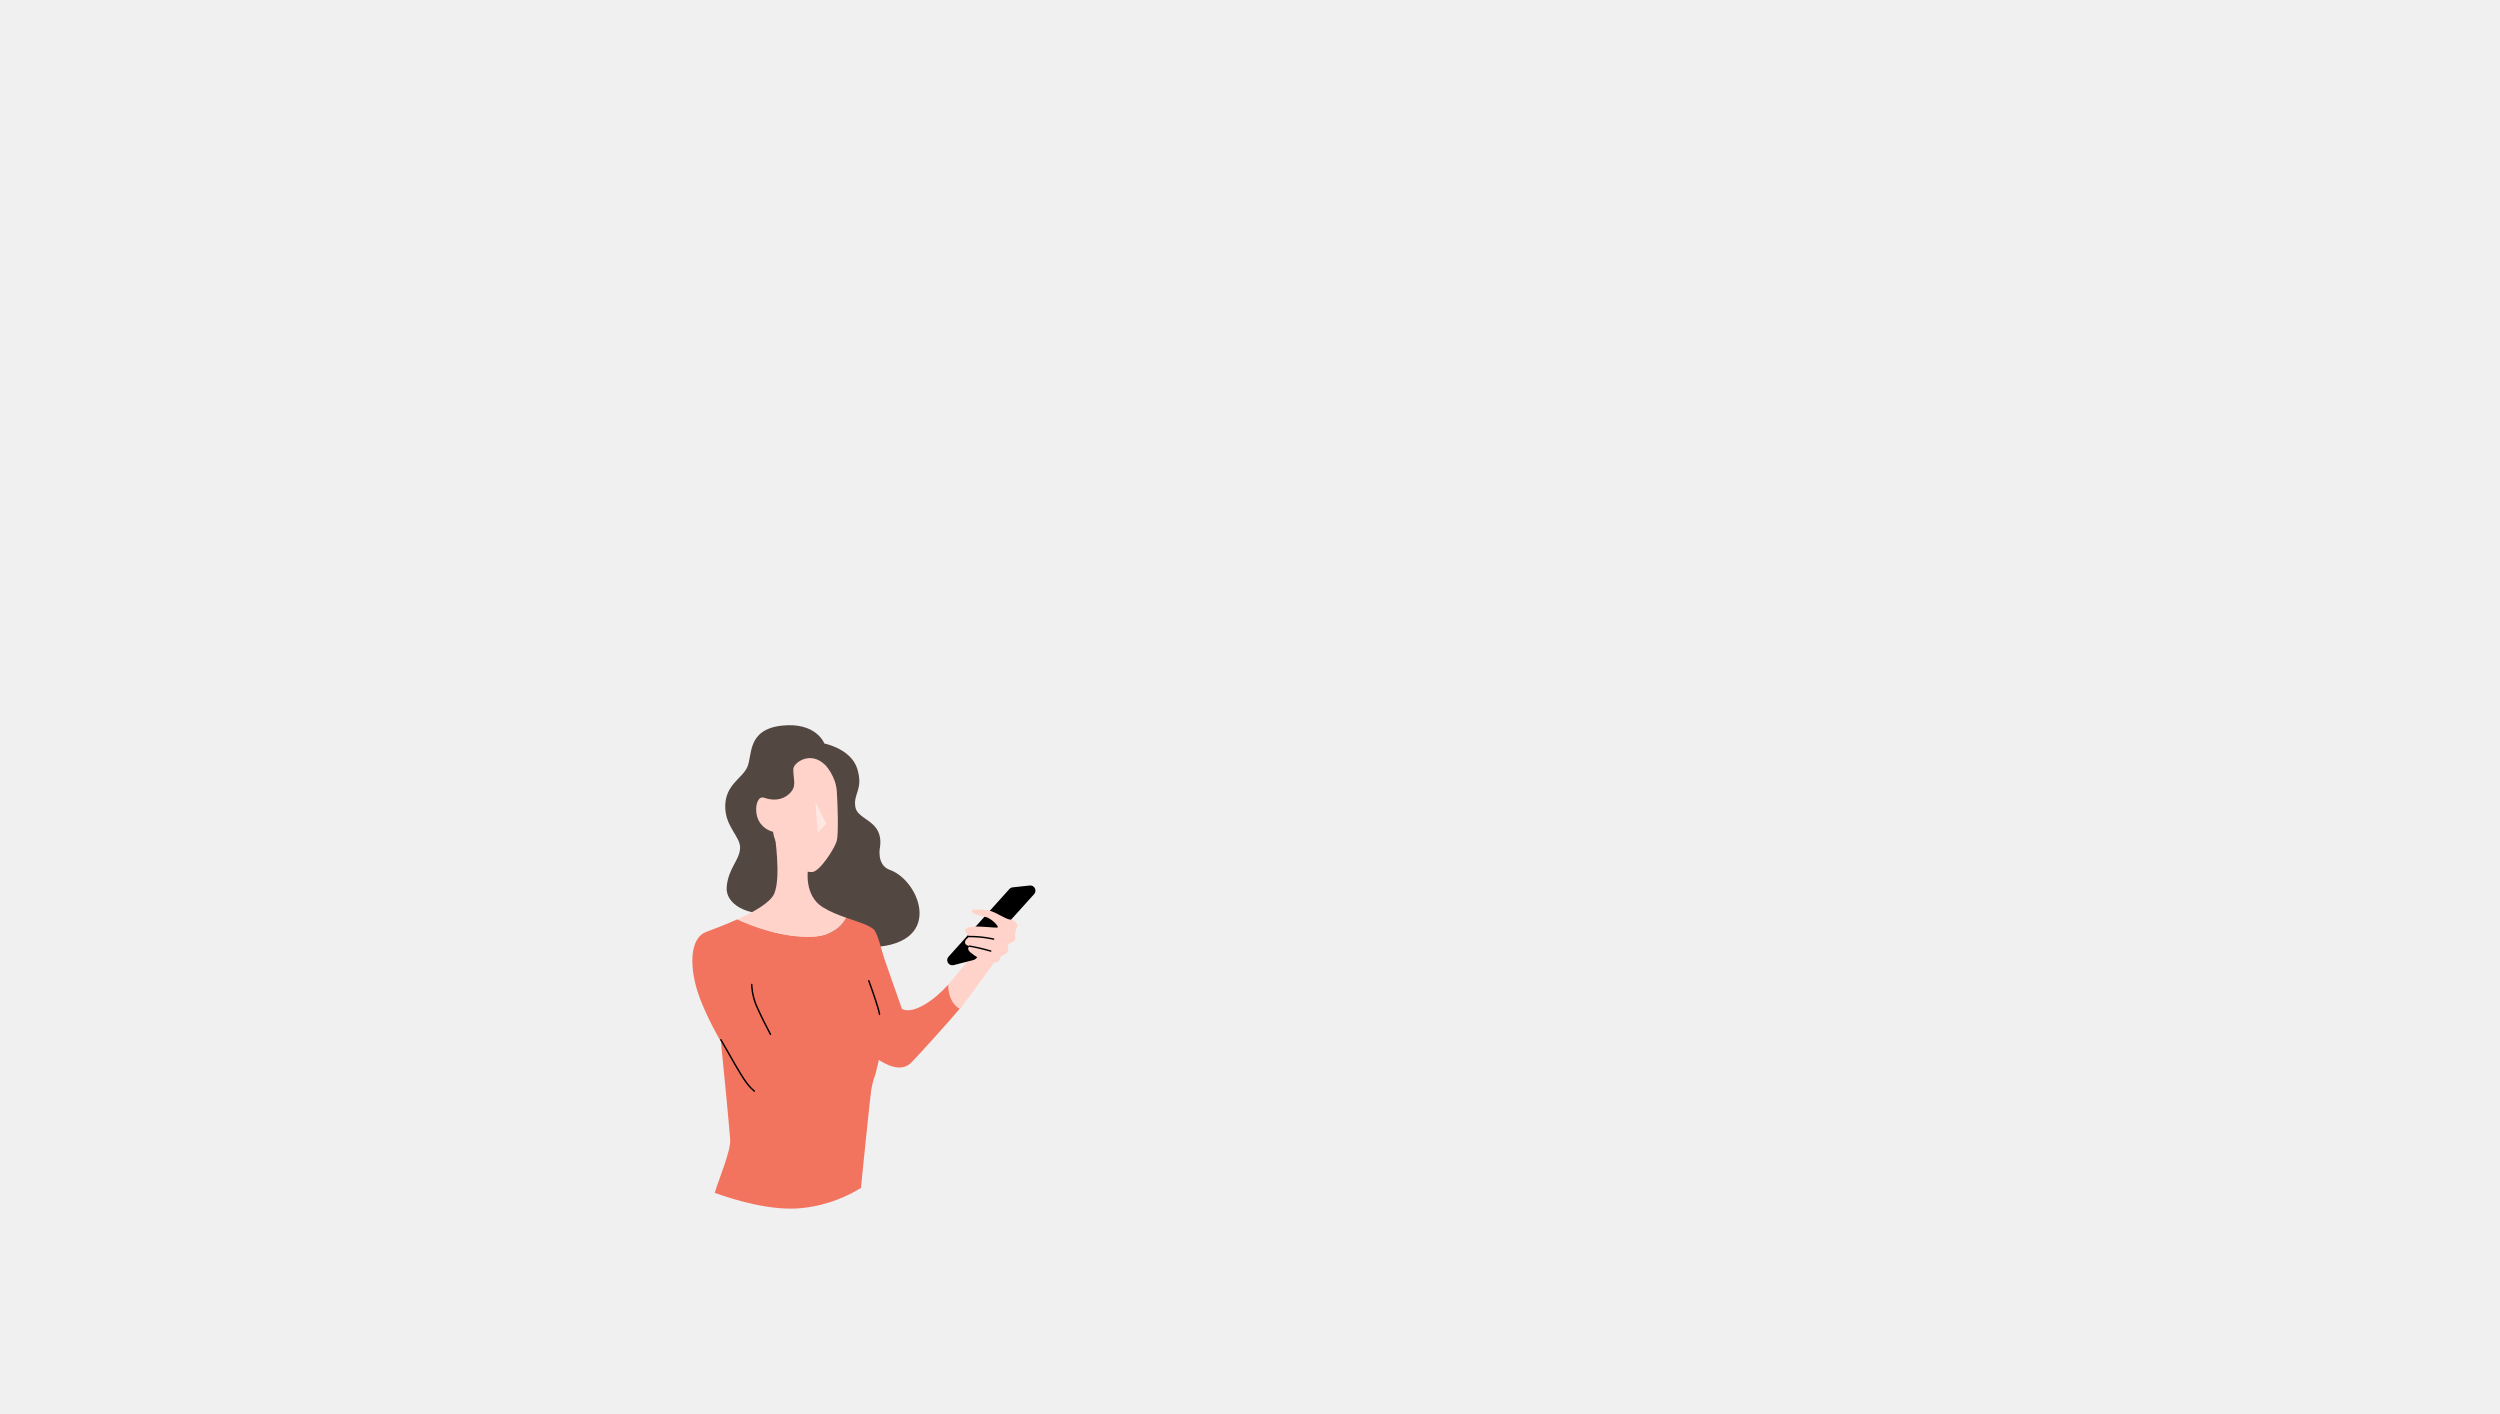
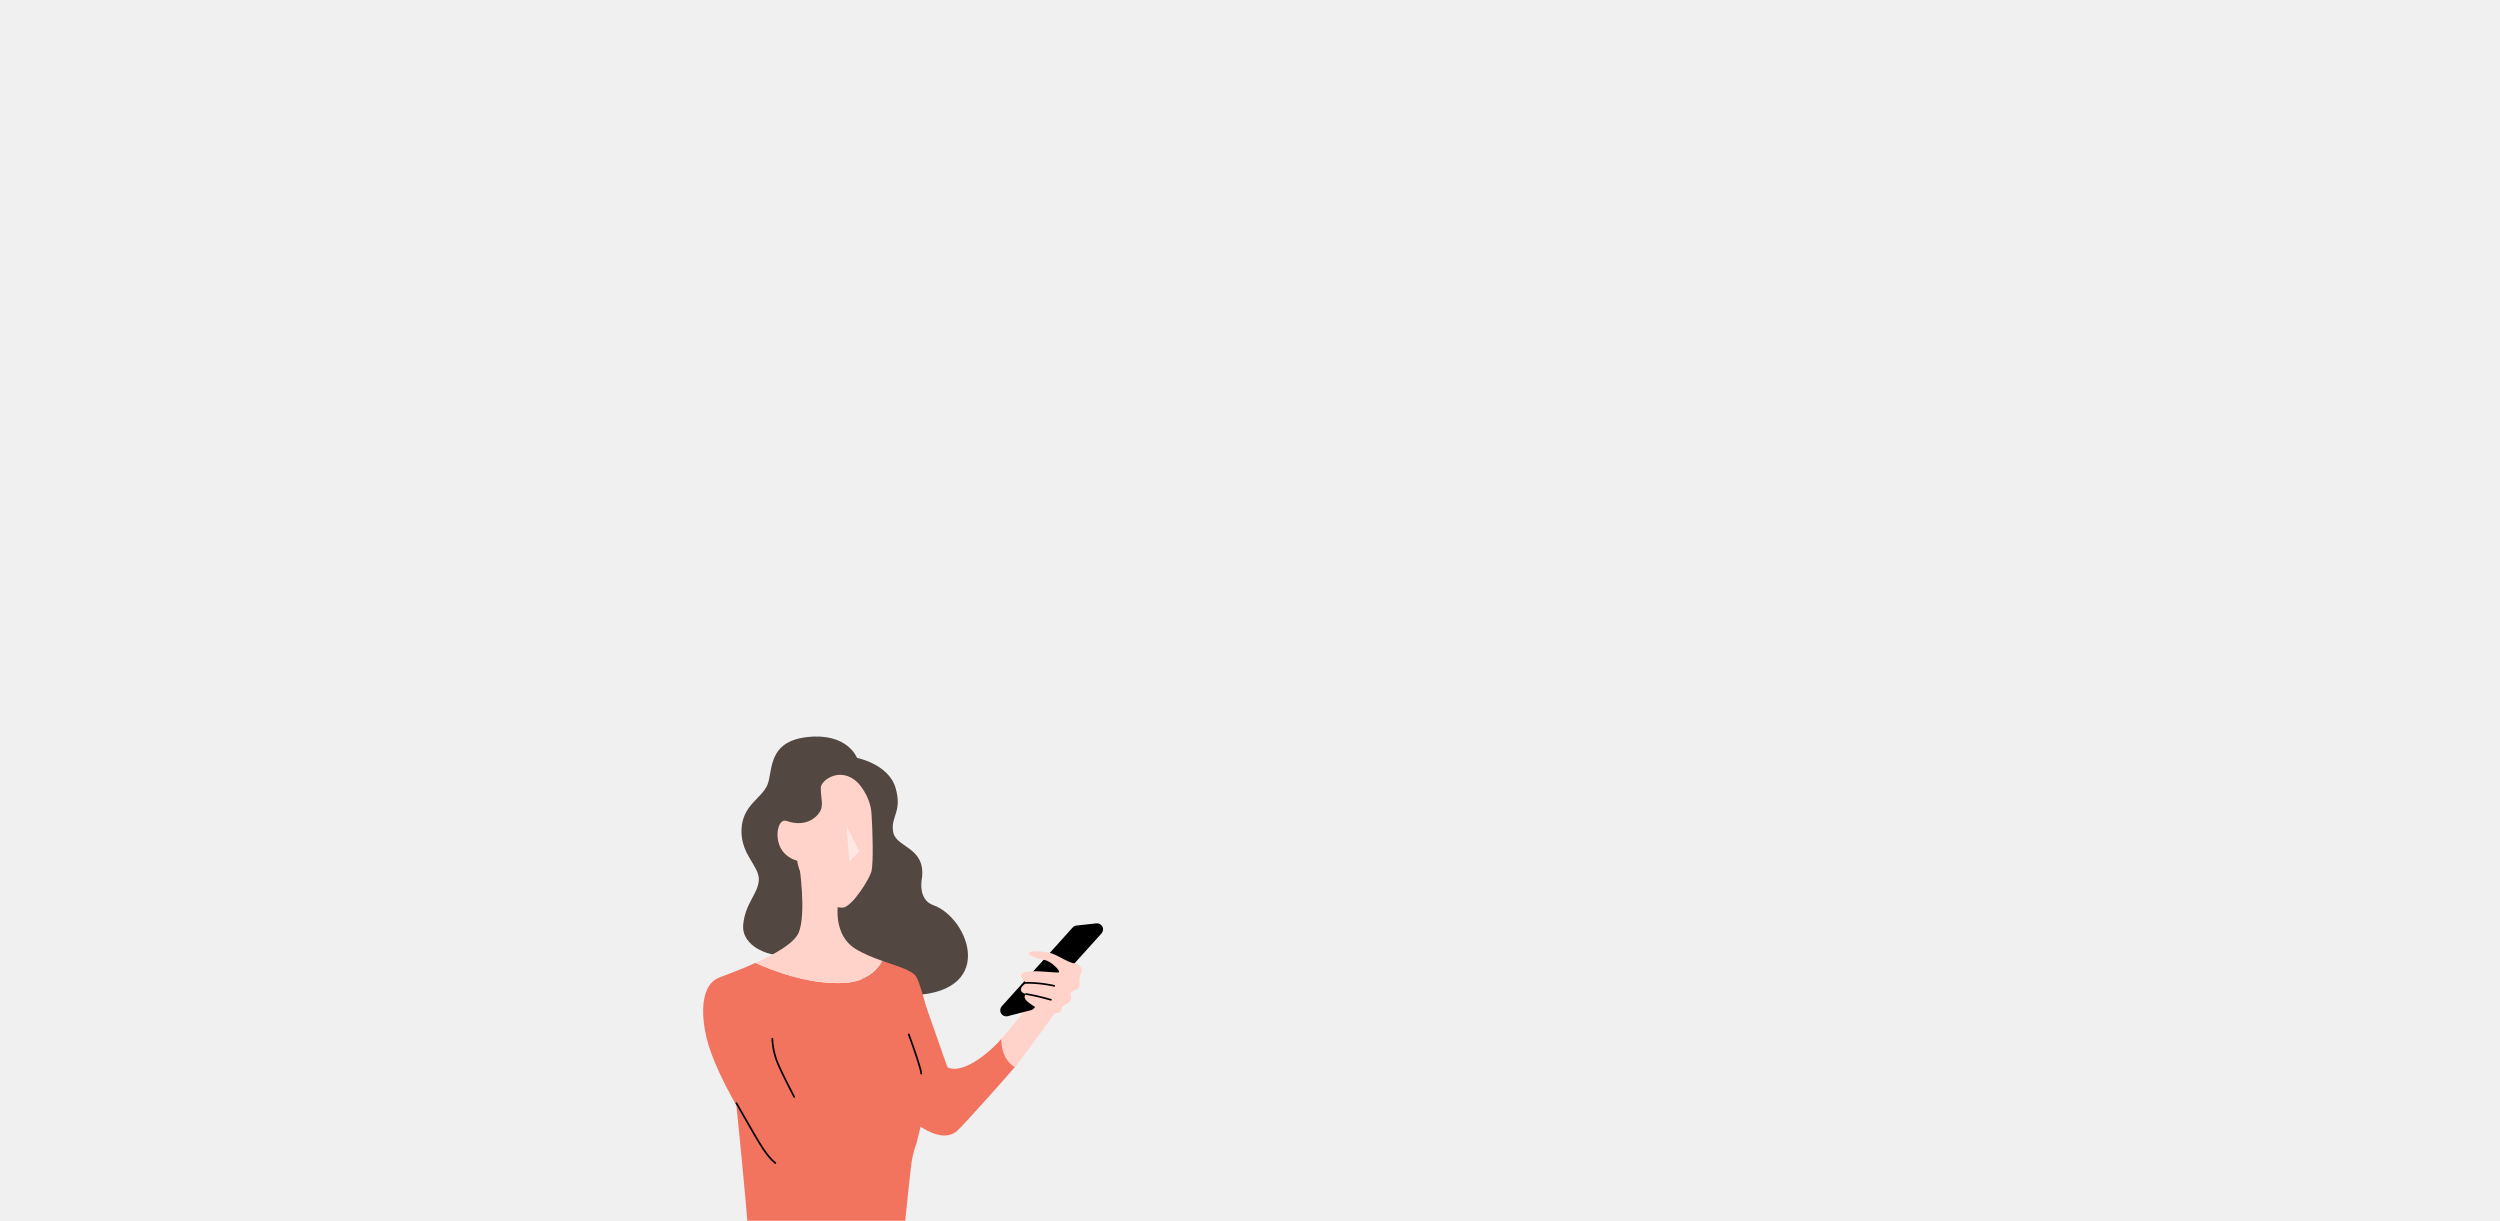
- <svg xmlns="http://www.w3.org/2000/svg" id="layout" viewBox="0 0 1024 579">
+ <svg xmlns="http://www.w3.org/2000/svg" id="layout" viewBox="0 0 1024 500">
  <defs>
    <style>
      .cls-1 {
        fill: #534741;
      }

-       .cls-2 {
+       .cls-2, .cls-3 {
+         fill: none;
+       }
+ 
+       .cls-4 {
        fill: #f2745f;
      }

      .cls-3 {
-         fill: none;
        stroke: #000;
        stroke-linecap: round;
        stroke-linejoin: round;
-         stroke-width: .6px;
+         stroke-width: .7px;
      }

-       .cls-4 {
+       .cls-5 {
        fill: #fff;
        opacity: .46;
      }

-       .cls-5 {
+       .cls-6 {
+         clip-path: url(#clippath);
+       }
+ 
+       .cls-7 {
        fill: #ffd3ca;
      }
    </style>
+     <clipPath id="clippath">
+       <rect class="cls-2" x="273.57" y="292.8" width="190.45" height="207.2" />
+     </clipPath>
  </defs>
-   <path class="cls-1" d="M316.01,373.88c-9.17,1.39-19.09-3.2-18.35-10.77.75-7.57,5.16-10.67,5.48-15.57.32-4.91-6.29-8.85-6.08-17.6.21-8.75,7.07-11.09,9.1-15.89,2.03-4.8-.18-15.22,14.01-16.82,14.19-1.6,17.49,7.32,17.49,7.32,0,0,11.09,2.13,13.55,10.56,2.45,8.43-1.81,9.92-.85,15.47.96,5.55,11.41,5.23,10.13,16.11,0,0-1.74,7.61,4.02,9.63,12.51,4.41,23.18,31.86-9.95,31.71l-38.54-14.15Z" />
-   <path class="cls-2" d="M371.55,433c-2.77-7.25-10.03-49.1-13.65-52.3-2.15-1.9-6.51-3.12-11.26-4.79-.86,1.75-4.23,7.16-13.27,7.7-12.74.77-25.98-4.57-31.36-7.04-5.26,2.37-10.43,4.25-12.87,5.19-5.55,2.13-6.97,10.91-4.12,22.01,1.57,6.11,5.63,14.83,10.26,22.89,1.01,9.46,3.61,36.81,3.81,40.28.26,4.43-4.64,16.02-6.34,21.65,8.22,2.97,23.5,7.6,35.92,6.22,11.27-1.25,19.55-5.43,24.14-8.36-.07-.38-.1-.6-.1-.6,0,0,3.66-36.26,4.09-38.97.13-.83.55-3.75,1.79-6.92l4.68-19.26" />
-   <path class="cls-2" d="M359.41,433.75c3.41,2.36,9.48,5.53,13.56,1.75,2.33-2.16,17.05-18.59,20.09-22.26,5.74-7.6,1.46-12.92-4.71-9.9-5.39,6.09-14.25,12.43-18.92,9.9l-10.03-28.58" />
-   <path class="cls-5" d="M317.29,341.67s2.7,17.63-.14,24.32c-1.59,3.74-8.45,7.57-15.15,10.6,5.37,2.47,18.62,7.81,31.36,7.04,9.04-.55,12.41-5.96,13.27-7.71-3.25-1.13-6.68-2.48-9.72-4.38-7.47-4.69-6.01-14.97-6.01-14.97l-13.62-14.9Z" />
-   <path class="cls-5" d="M337.99,313.3s4.34,4.48,4.76,10.74c.43,6.26.71,17.49,0,20.34-.71,2.84-6.86,12.57-10.06,12.8-4.87.36-11.34-6.11-13.62-9.95-2.28-3.84-2.42-6.54-2.42-6.54,0,0-3.95-.71-5.94-4.69-1.99-3.98-.82-10.38,2.31-9.24,3.13,1.14,7.25,1.28,10.35-1.71,3.09-2.99,1.6-5.19,1.56-9.95-.02-2.64,6.97-7.79,13.05-1.78Z" />
-   <polygon class="cls-4" points="334 328.48 334.93 341.1 338.41 337.37 334 328.48" />
-   <path class="cls-3" d="M307.9,403.25s0,4.42,2.13,9.15c1.79,3.98,3.72,7.82,5.56,11.28" />
-   <path class="cls-3" d="M355.85,401.71c1.71,4.71,4.25,11.95,4.4,13.78" />
-   <path class="cls-5" d="M407.72,385.55c-.73-2.17-9.25,5.49-9.25,5.49-4.46,5.5-7.63,9.51-10.11,12.3,0,2.49.57,7.35,4.71,9.9,4.73-5.69,15.27-20.63,15.27-20.63,0,0,.42-3.98-.62-7.06Z" />
-   <path d="M388.53,391.85l24.91-27.7c.35-.39.82-.64,1.34-.69l7-.76c.87-.1,1.71.36,2.11,1.14.4.78.28,1.73-.31,2.38l-23.77,26.36c-.28.31-.64.53-1.04.63l-8.15,2.1c-.08.02-.16.04-.25.05-.82.11-1.65-.27-2.09-1-.48-.8-.39-1.82.24-2.51Z" />
-   <path class="cls-5" d="M399.29,379.56s-3.41-.04-3.93,1.21c-.37.91,1.68,2.89,1.68,2.89,0,0-1.94,1.3-1.78,2.46s1.87,1.4,1.87,1.4c0,0-1.48.99.35,2.57,1.83,1.58,5.26,3.63,7.46,3.95,2.96.42,4.62.45,4.7-1.89.02-.65,4.12-1.35,3.24-3.92-.88-2.57,3.34-1.56,3-4.1-.27-2.01.06-2.86.91-4.97,0,0-.48-2.27-2.81-2.46s-5.99-3.21-9.16-3.79c-3.16-.58-5.88-.48-6.44-.1-1.35.92,1.6,2.04,5.21,2.74,2.33.45,5.78,3.99,5,4.35-.5.23-6.92-.54-9.3-.36Z" />
-   <path class="cls-3" d="M406.97,384.66s-4.75-1.15-10.08-1.05" />
-   <path class="cls-3" d="M405.8,389.55s-4.78-1.4-8.67-2.02" />
-   <path class="cls-3" d="M308.97,446.91c-1.74-1.36-3.11-3.23-4.3-4.98-1.31-1.94-5.04-8.32-9.4-16.05" />
+   <g class="cls-6">
+     <g>
+       <path class="cls-1" d="M325.8,391.24c-10.69,1.62-22.25-3.73-21.38-12.56.87-8.83,6.01-12.43,6.38-18.15.37-5.72-7.33-10.32-7.09-20.51.25-10.19,8.25-12.93,10.61-18.52,2.36-5.59-.21-17.74,16.33-19.6,16.53-1.86,20.39,8.54,20.39,8.54,0,0,12.93,2.49,15.79,12.31,2.86,9.82-2.11,11.56-.99,18.03,1.12,6.46,13.3,6.09,11.81,18.77,0,0-2.03,8.87,4.68,11.23,14.59,5.14,27.02,37.13-11.6,36.96l-44.92-16.49Z" />
+       <path class="cls-4" d="M390.53,460.16c-3.23-8.45-11.69-57.23-15.91-60.96-2.51-2.21-7.59-3.64-13.13-5.58-1,2.04-4.93,8.34-15.47,8.98-14.85.9-30.29-5.32-36.55-8.2-6.13,2.77-12.16,4.95-15,6.05-6.46,2.49-8.12,12.72-4.81,25.65,1.83,7.13,6.57,17.28,11.96,26.68,1.18,11.03,4.21,42.91,4.45,46.95.3,5.16-5.41,18.68-7.39,25.23,9.58,3.47,27.39,8.86,41.87,7.25,13.14-1.46,22.79-6.33,28.13-9.74-.08-.44-.12-.7-.12-.7,0,0,4.27-42.27,4.77-45.42.15-.97.64-4.37,2.08-8.06l5.46-22.44" />
+       <path class="cls-4" d="M376.38,461.03c3.97,2.75,11.05,6.45,15.81,2.04,2.72-2.52,19.87-21.67,23.42-25.94,6.69-8.86,1.7-15.06-5.49-11.53-6.29,7.1-16.61,14.49-22.06,11.53l-11.69-33.32" />
+       <path class="cls-7" d="M327.29,353.7s3.15,20.55-.17,28.34c-1.86,4.36-9.85,8.83-17.65,12.35,6.26,2.88,21.7,9.1,36.55,8.2,10.54-.64,14.47-6.94,15.47-8.98-3.79-1.32-7.79-2.89-11.32-5.11-8.7-5.47-7-17.45-7-17.45l-15.87-17.36Z" />
+       <path class="cls-7" d="M351.41,320.63s5.06,5.22,5.55,12.51c.5,7.29.83,20.39,0,23.7s-8,14.65-11.73,14.92c-5.68.41-13.22-7.13-15.87-11.6-2.65-4.48-2.82-7.63-2.82-7.63,0,0-4.6-.83-6.92-5.47-2.32-4.64-.95-12.1,2.69-10.77,3.65,1.33,8.45,1.49,12.06-1.99,3.61-3.48,1.86-6.05,1.82-11.6-.02-3.08,8.12-9.08,15.21-2.07Z" />
+       <polygon class="cls-5" points="346.77 338.32 347.85 353.04 351.91 348.68 346.77 338.32" />
+       <path class="cls-3" d="M316.35,425.48s0,5.15,2.48,10.67c2.09,4.64,4.34,9.11,6.48,13.15" />
+       <path class="cls-3" d="M372.23,423.68c2,5.49,4.96,13.92,5.12,16.06" />
+       <path class="cls-7" d="M432.69,404.84c-.86-2.53-10.78,6.4-10.78,6.4-5.19,6.41-8.9,11.08-11.79,14.34,0,2.9.67,8.57,5.49,11.54,5.51-6.64,17.8-24.05,17.8-24.05,0,0,.49-4.64-.72-8.23Z" />
+       <path d="M410.32,412.18l29.04-32.28c.41-.45.96-.75,1.57-.8l8.16-.89c1.02-.11,2,.42,2.46,1.33.47.91.32,2.01-.36,2.77l-27.7,30.72c-.32.36-.75.62-1.21.74l-9.5,2.45c-.1.02-.19.04-.29.06-.96.13-1.92-.32-2.44-1.17-.56-.93-.45-2.12.27-2.93Z" />
+       <path class="cls-7" d="M422.86,397.86s-3.98-.05-4.58,1.41c-.44,1.06,1.96,3.37,1.96,3.37,0,0-2.26,1.52-2.08,2.87s2.18,1.63,2.18,1.63c0,0-1.73,1.15.4,3,2.13,1.85,6.13,4.23,8.69,4.6,3.45.49,5.38.53,5.47-2.2.03-.76,4.81-1.57,3.78-4.56-1.03-3,3.89-1.82,3.5-4.78-.32-2.34.07-3.34,1.06-5.79,0,0-.56-2.64-3.27-2.86s-6.99-3.74-10.67-4.42c-3.69-.67-6.85-.56-7.5-.12-1.58,1.07,1.87,2.38,6.08,3.2,2.72.52,6.73,4.65,5.83,5.07-.59.27-8.07-.63-10.84-.42Z" />
+       <path class="cls-3" d="M431.82,403.8s-5.53-1.35-11.75-1.22" />
+       <path class="cls-3" d="M430.45,409.51s-5.57-1.63-10.1-2.36" />
+       <path class="cls-3" d="M317.59,476.36c-2.03-1.58-3.63-3.76-5.01-5.8-1.53-2.26-5.87-9.7-10.95-18.71" />
+     </g>
+   </g>
</svg>
